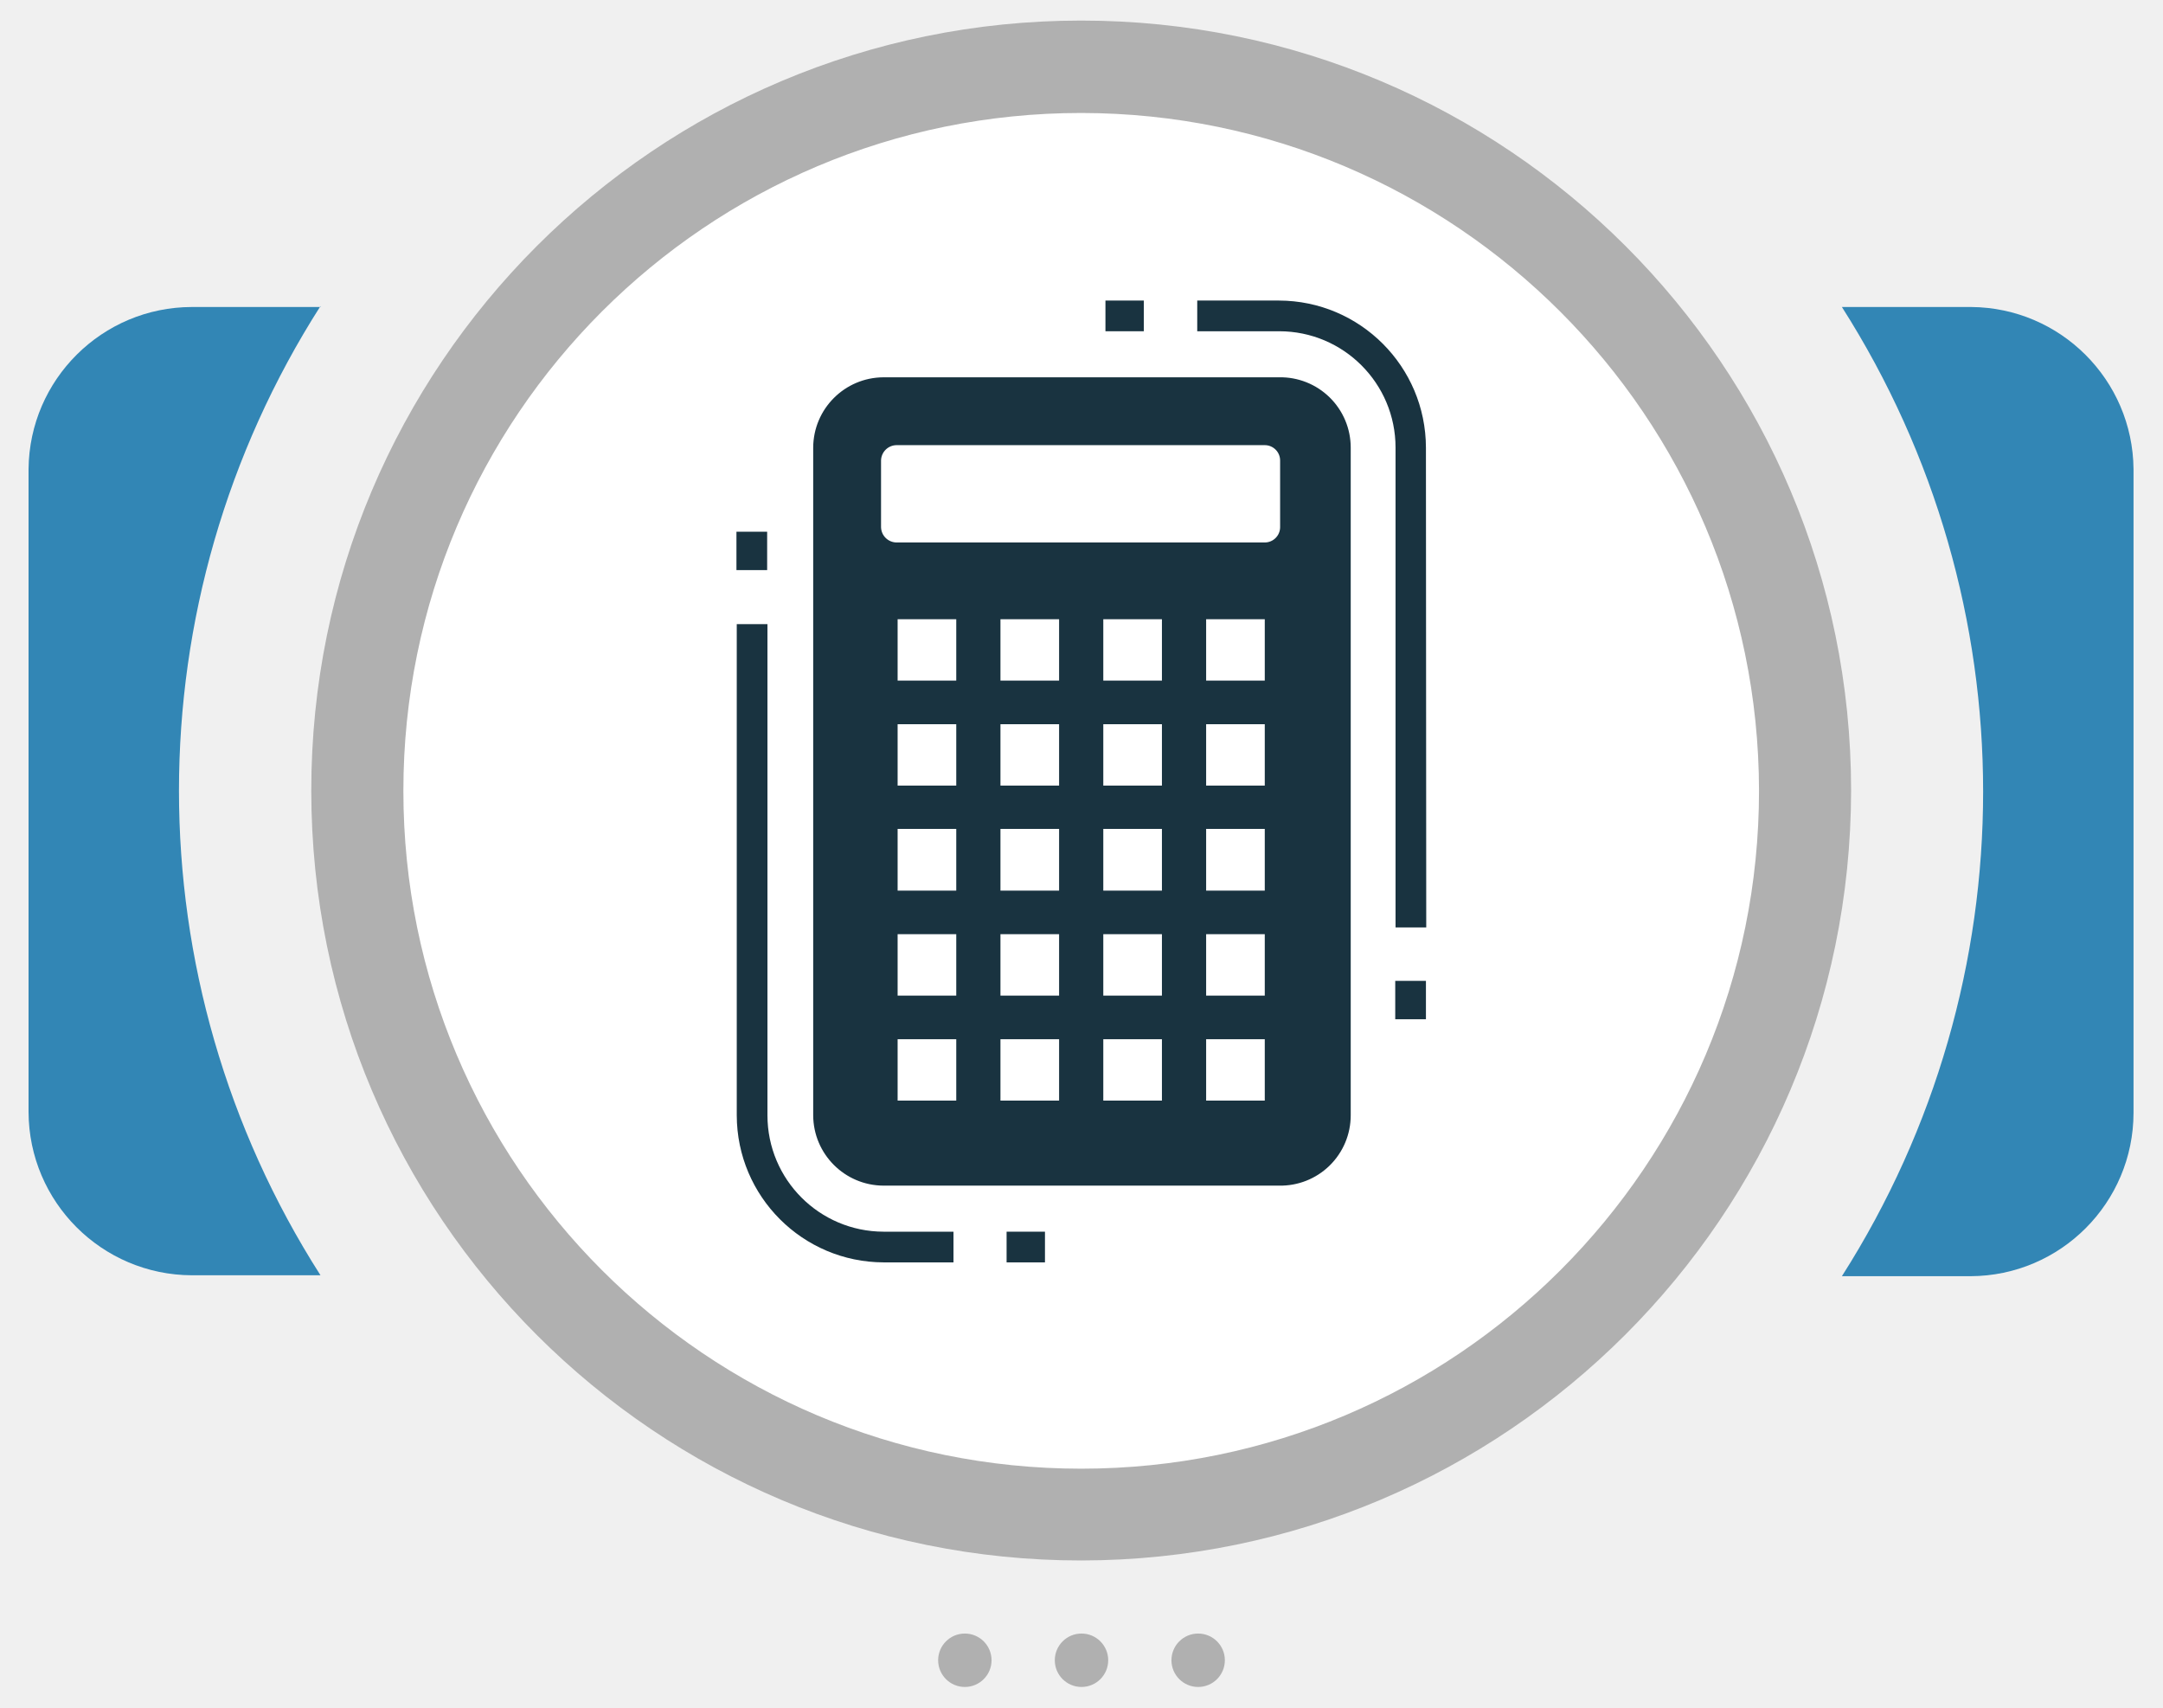
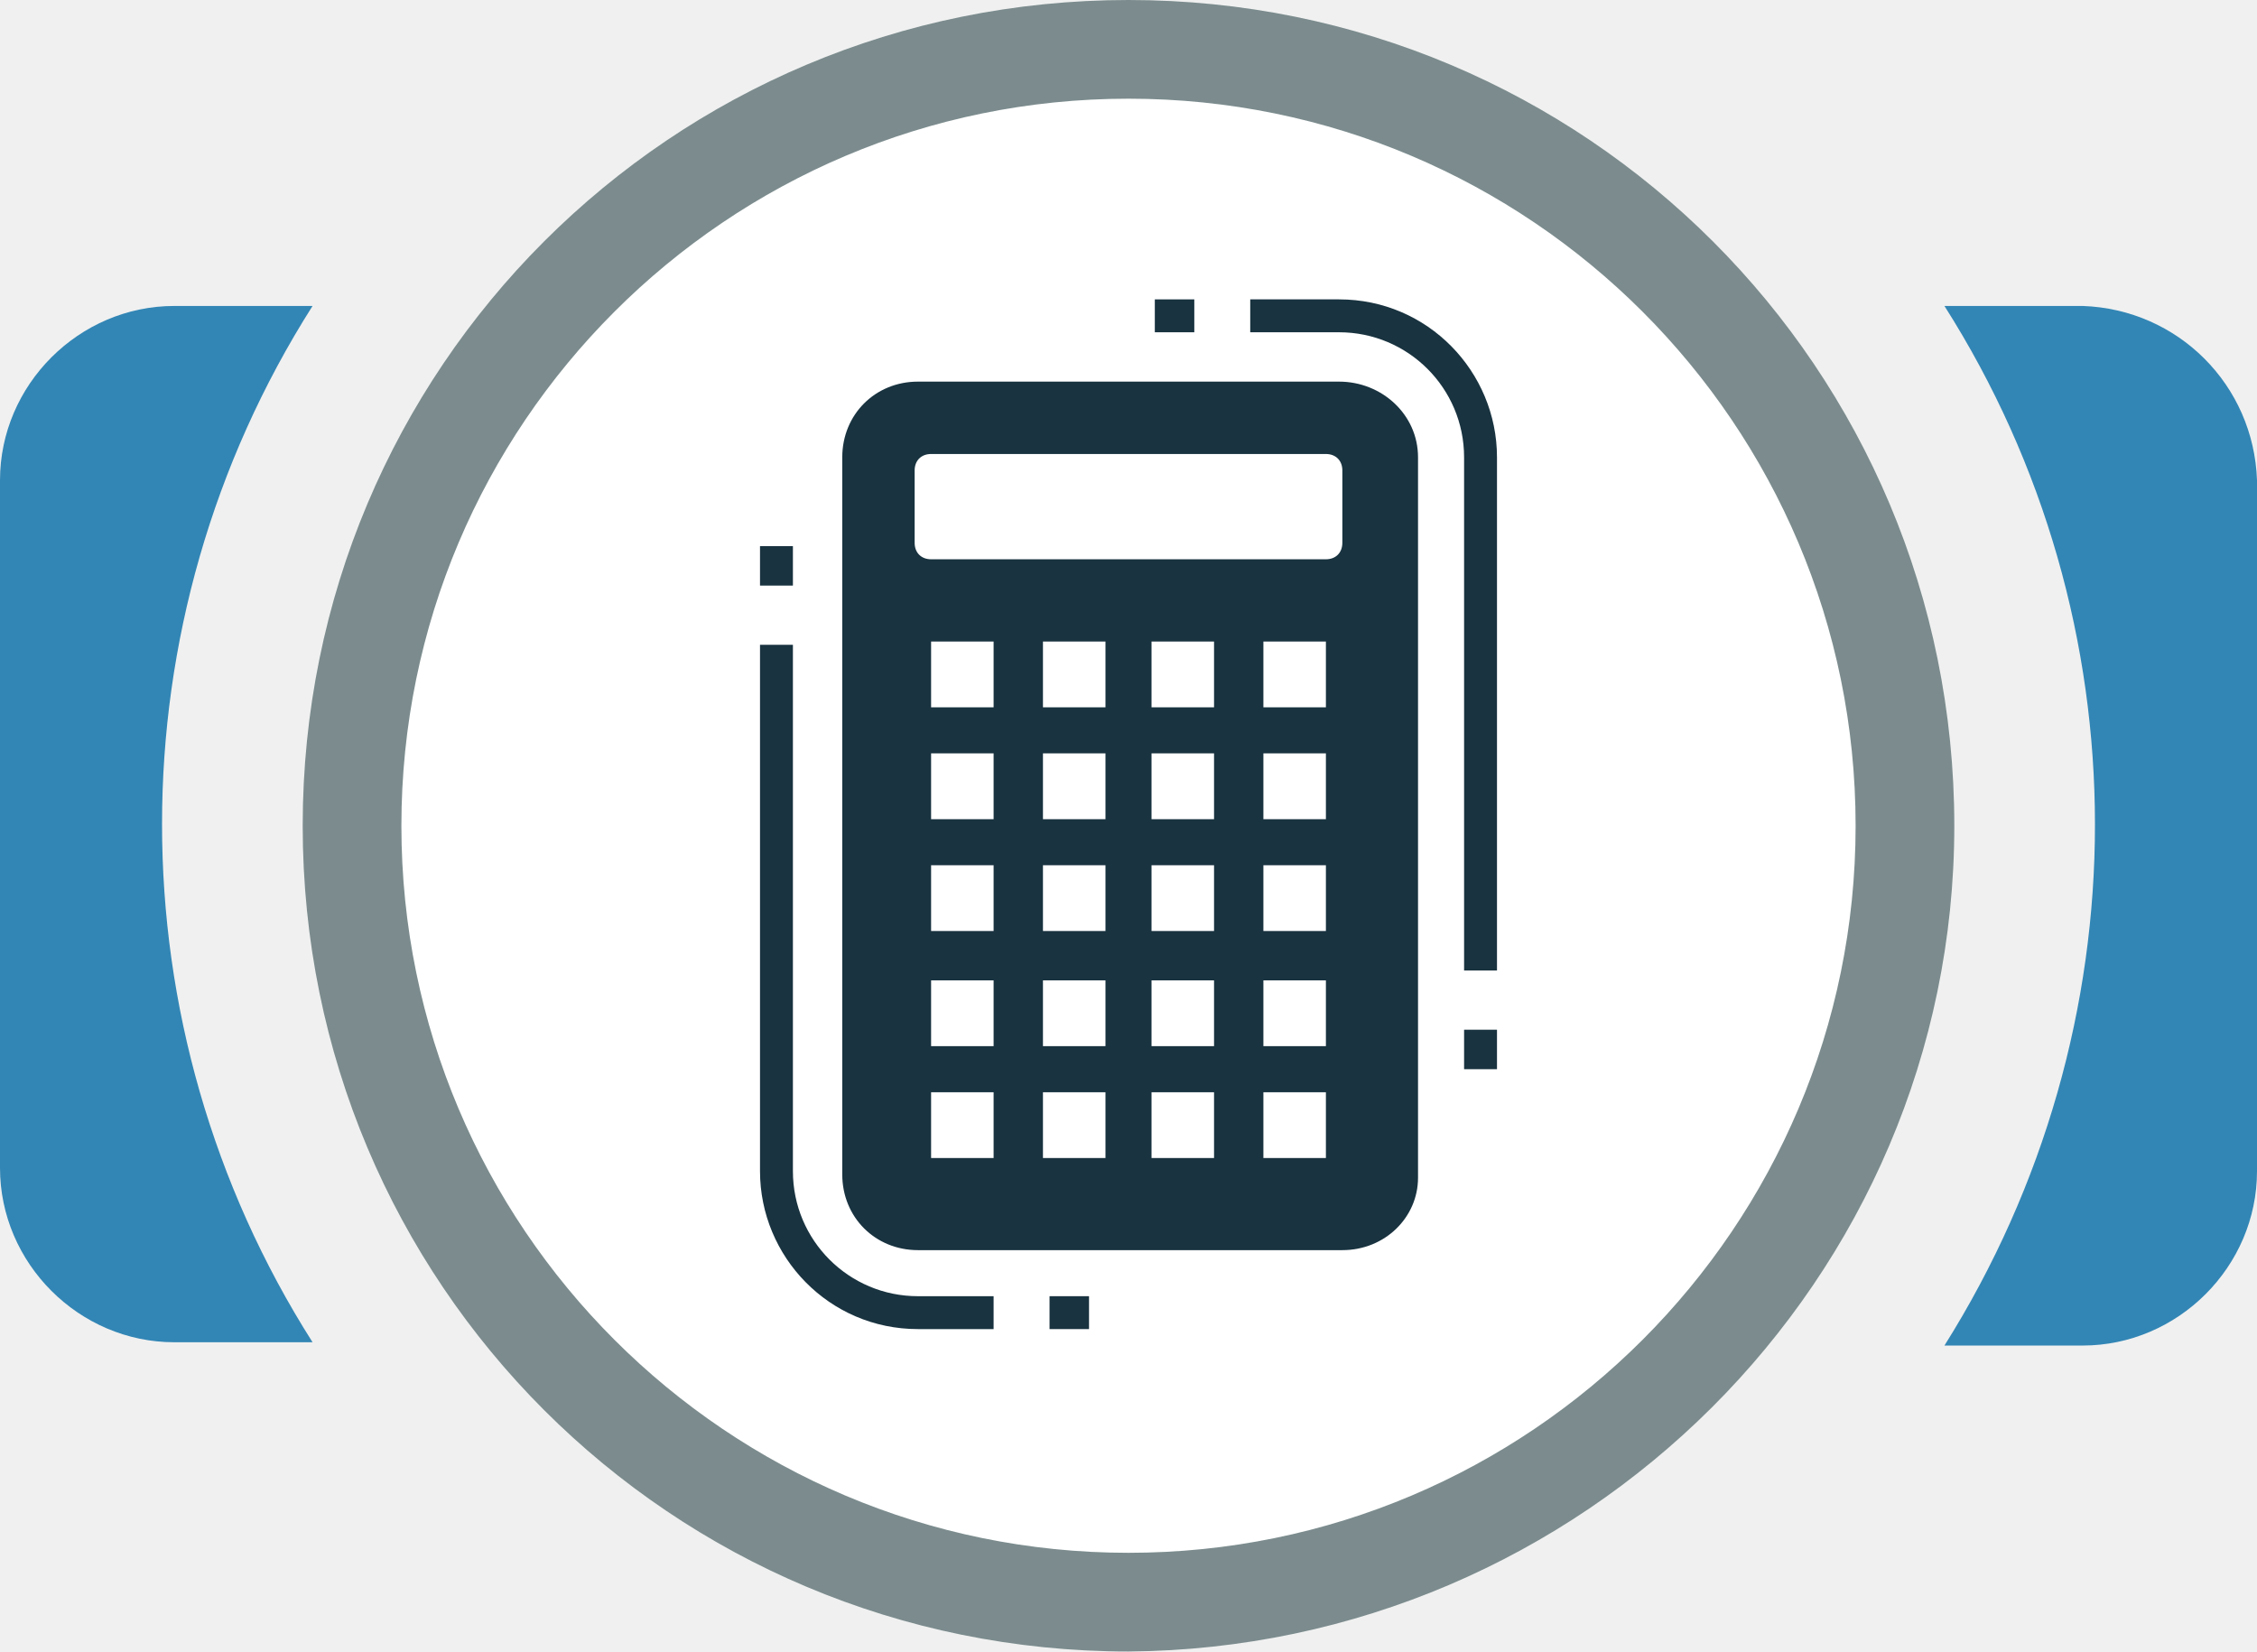
- <svg xmlns="http://www.w3.org/2000/svg" viewBox="0 0 70.46 55.63">
-   <defs>
-     <style>.cls-1{fill:#fff;}.cls-2{fill:#3286b5;}.cls-3{fill:#b0b0b0;}.cls-4{fill:#193340;}.cls-5{fill:none;}</style>
-   </defs>
-   <g id="EPS_BACK" data-name="EPS BACK">
-     <circle class="cls-1" cx="35.23" cy="25.75" r="23.72" />
-     <path class="cls-2" d="M10.44,10H6.25A5.33,5.33,0,0,0,.93,15.28V36.22a5.34,5.34,0,0,0,5.32,5.32h4.19a29.33,29.33,0,0,1,0-31.57Z" />
-     <path class="cls-2" d="M64.21,10H60a29.38,29.38,0,0,1,0,31.57h4.19a5.33,5.33,0,0,0,5.31-5.32V15.28A5.33,5.33,0,0,0,64.21,10Z" />
-     <path class="cls-3" d="M35.23,50.83A25.08,25.08,0,1,1,60.3,25.75,25.11,25.11,0,0,1,35.23,50.83Zm0-47.15A22.08,22.08,0,1,0,57.3,25.75,22.1,22.1,0,0,0,35.23,3.68Z" />
-     <circle class="cls-3" cx="31.43" cy="54.08" r="0.87" />
-     <circle class="cls-3" cx="35.23" cy="54.08" r="0.87" />
-     <circle class="cls-3" cx="39.03" cy="54.08" r="0.87" />
+ <svg xmlns="http://www.w3.org/2000/svg" version="1.1" id="Layer_1" x="0px" y="0px" viewBox="0 0 68.6 50.2" style="enable-background:new 0 0 68.6 50.2;" xml:space="preserve">
+   <style type="text/css">
+ 	.st0{fill:#FFFFFF;}
+ 	.st1{fill:#3286B5;}
+ 	.st2{fill:#7C8C8E;}
+ 	.st3{display:none;fill:#B0B0B0;}
+ 	.st4{fill:#193340;}
+ 	.st5{fill:none;}
+ </style>
+   <g id="EPS_BACK">
+     <circle class="st0" cx="34.3" cy="25.1" r="23.7" />
+     <path class="st1" d="M9.5,9.3H5.3C2.4,9.3,0,11.7,0,14.6v20.9c0,2.9,2.4,5.3,5.3,5.3h4.2C3.4,31.2,3.4,18.9,9.5,9.3L9.5,9.3z" />
+     <path class="st1" d="M63.3,9.3h-4.2c6.1,9.6,6.1,21.9,0,31.6h4.2c2.9,0,5.3-2.4,5.3-5.3v-21C68.5,11.7,66.2,9.4,63.3,9.3z" />
+     <path class="st2" d="M34.3,50.2c-13.9,0-25.1-11.2-25.1-25.1C9.2,11.2,20.4,0,34.3,0c13.9,0,25.1,11.2,25.1,25.1c0,0,0,0,0,0   C59.4,38.9,48.1,50.1,34.3,50.2z M34.3,3c-12.2,0-22.1,9.9-22.1,22.1s9.9,22.1,22.1,22.1c12.2,0,22.1-9.9,22.1-22.1c0,0,0,0,0,0   C56.4,12.9,46.5,3,34.3,3z" />
+     <circle class="st3" cx="30.5" cy="53.4" r="0.9" />
+     <circle class="st3" cx="34.3" cy="53.4" r="0.9" />
+     <circle class="st3" cx="38.1" cy="53.4" r="0.9" />
  </g>
-   <g id="EPS_ICON" data-name="EPS ICON">
-     <rect class="cls-4" x="23.99" y="17.32" width="1" height="1.25" />
-     <rect class="cls-4" x="32.79" y="40.12" width="1.25" height="1" />
-     <path class="cls-4" d="M28.78,40.12A3.79,3.79,0,0,1,25,36.33v-16H24v16a4.8,4.8,0,0,0,4.79,4.79h2.27v-1Z" />
-     <rect class="cls-4" x="36.01" y="9.79" width="1.25" height="1" />
-     <rect class="cls-4" x="45.45" y="31.95" width="1" height="1.25" />
-     <path class="cls-4" d="M46.45,14.58a4.8,4.8,0,0,0-4.79-4.79H39v1h2.67a3.79,3.79,0,0,1,3.79,3.79V30.21h1Z" />
-     <rect class="cls-5" x="28.74" y="14.54" width="12.96" height="3.1" rx="0.5" />
-     <path class="cls-4" d="M41.66,12.29H28.78a2.3,2.3,0,0,0-2.29,2.29V36.33a2.3,2.3,0,0,0,2.29,2.29H41.66A2.29,2.29,0,0,0,44,36.33V14.58A2.29,2.29,0,0,0,41.66,12.29ZM31.15,35.85H29.24v-2h1.91Zm0-3.42H29.24v-2h1.91Zm0-3.42H29.24V27h1.91Zm0-3.42H29.24v-2h1.91Zm0-3.42H29.24v-2h1.91ZM34.5,35.85H32.59v-2H34.5Zm0-3.42H32.59v-2H34.5Zm0-3.42H32.59V27H34.5Zm0-3.42H32.59v-2H34.5Zm0-3.42H32.59v-2H34.5Zm3.35,13.68H35.94v-2h1.91Zm0-3.42H35.94v-2h1.91Zm0-3.42H35.94V27h1.91Zm0-3.42H35.94v-2h1.91Zm0-3.42H35.94v-2h1.91ZM41.2,35.85H39.29v-2H41.2Zm0-3.42H39.29v-2H41.2Zm0-3.42H39.29V27H41.2Zm0-3.42H39.29v-2H41.2Zm0-3.42H39.29v-2H41.2Zm.5-5a.5.5,0,0,1-.5.5h-12a.51.51,0,0,1-.5-.5V15a.51.51,0,0,1,.5-.5h12a.5.5,0,0,1,.5.5Z" />
+   <g id="EPS_ICON">
+     <rect x="23.1" y="16.6" class="st4" width="1" height="1.2" />
+     <rect x="31.9" y="39.4" class="st4" width="1.2" height="1" />
+     <path class="st4" d="M27.9,39.4c-2.1,0-3.8-1.7-3.8-3.8v-16h-1v16c0,2.6,2.1,4.8,4.8,4.8h2.3v-1L27.9,39.4z" />
+     <rect x="35.1" y="9.1" class="st4" width="1.2" height="1" />
+     <rect x="44.5" y="31.3" class="st4" width="1" height="1.2" />
+     <path class="st4" d="M45.5,13.9c0-2.6-2.1-4.8-4.8-4.8h-2.7v1h2.7c2.1,0,3.8,1.7,3.8,3.8l0,0v15.6h1L45.5,13.9z" />
+     <path class="st5" d="M28.3,13.9h12c0.3,0,0.5,0.2,0.5,0.5v2.1c0,0.3-0.2,0.5-0.5,0.5h-12c-0.3,0-0.5-0.2-0.5-0.5v-2.1   C27.8,14.1,28,13.9,28.3,13.9z" />
+     <path class="st4" d="M40.7,11.6H27.9c-1.3,0-2.3,1-2.3,2.3v21.8c0,1.3,1,2.3,2.3,2.3h12.9c1.3,0,2.3-1,2.3-2.2c0,0,0,0,0-0.1V13.9   C43.1,12.6,42,11.6,40.7,11.6C40.8,11.6,40.7,11.6,40.7,11.6z M30.2,35.2h-1.9v-2h1.9V35.2z M30.2,31.8h-1.9v-2h1.9V31.8z    M30.2,28.3h-1.9v-2h1.9V28.3z M30.2,24.9h-1.9v-2h1.9V24.9z M30.2,21.5h-1.9v-2h1.9V21.5z M33.6,35.2h-1.9v-2h1.9V35.2z    M33.6,31.8h-1.9v-2h1.9V31.8z M33.6,28.3h-1.9v-2h1.9V28.3z M33.6,24.9h-1.9v-2h1.9V24.9z M33.6,21.5h-1.9v-2h1.9V21.5z    M36.9,35.2H35v-2h1.9V35.2z M36.9,31.8H35v-2h1.9V31.8z M36.9,28.3H35v-2h1.9V28.3z M36.9,24.9H35v-2h1.9V24.9z M36.9,21.5H35v-2   h1.9V21.5z M40.3,35.2h-1.9v-2h1.9V35.2z M40.3,31.8h-1.9v-2h1.9V31.8z M40.3,28.3h-1.9v-2h1.9V28.3z M40.3,24.9h-1.9v-2h1.9V24.9z    M40.3,21.5h-1.9v-2h1.9V21.5z M40.8,16.5c0,0.3-0.2,0.5-0.5,0.5h-12c-0.3,0-0.5-0.2-0.5-0.5v-2.2c0-0.3,0.2-0.5,0.5-0.5h12   c0.3,0,0.5,0.2,0.5,0.5V16.5z" />
  </g>
</svg>
